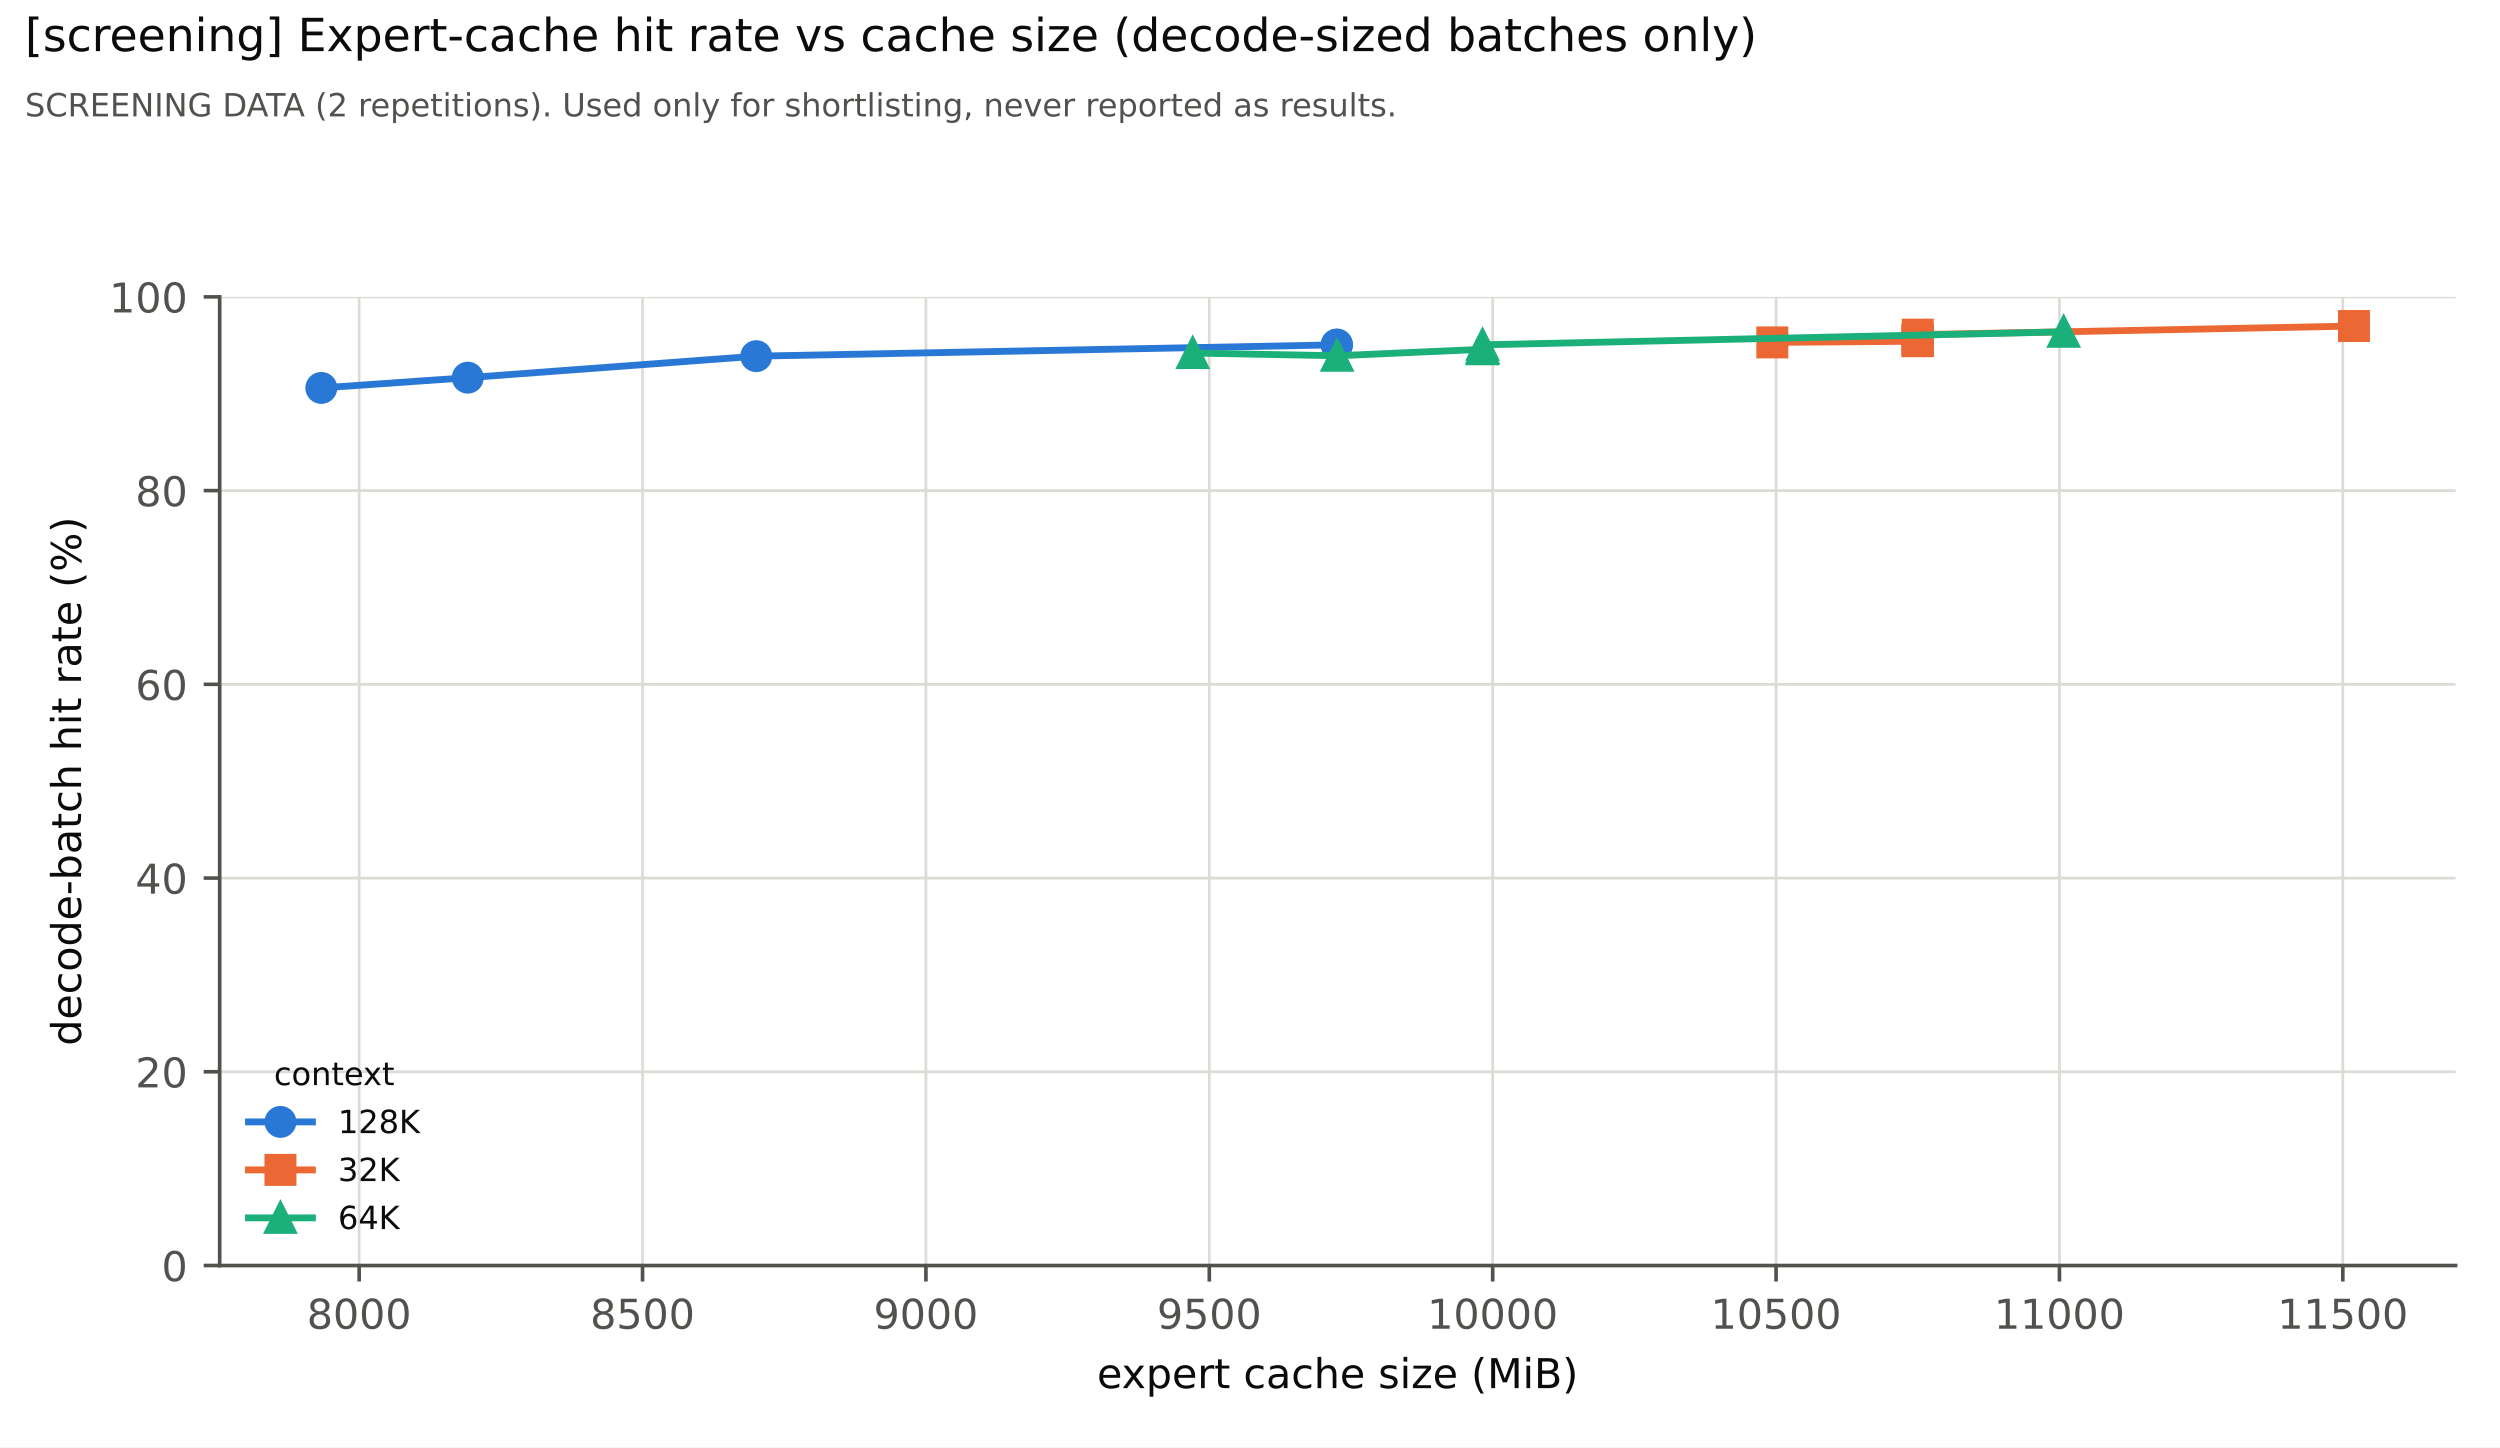
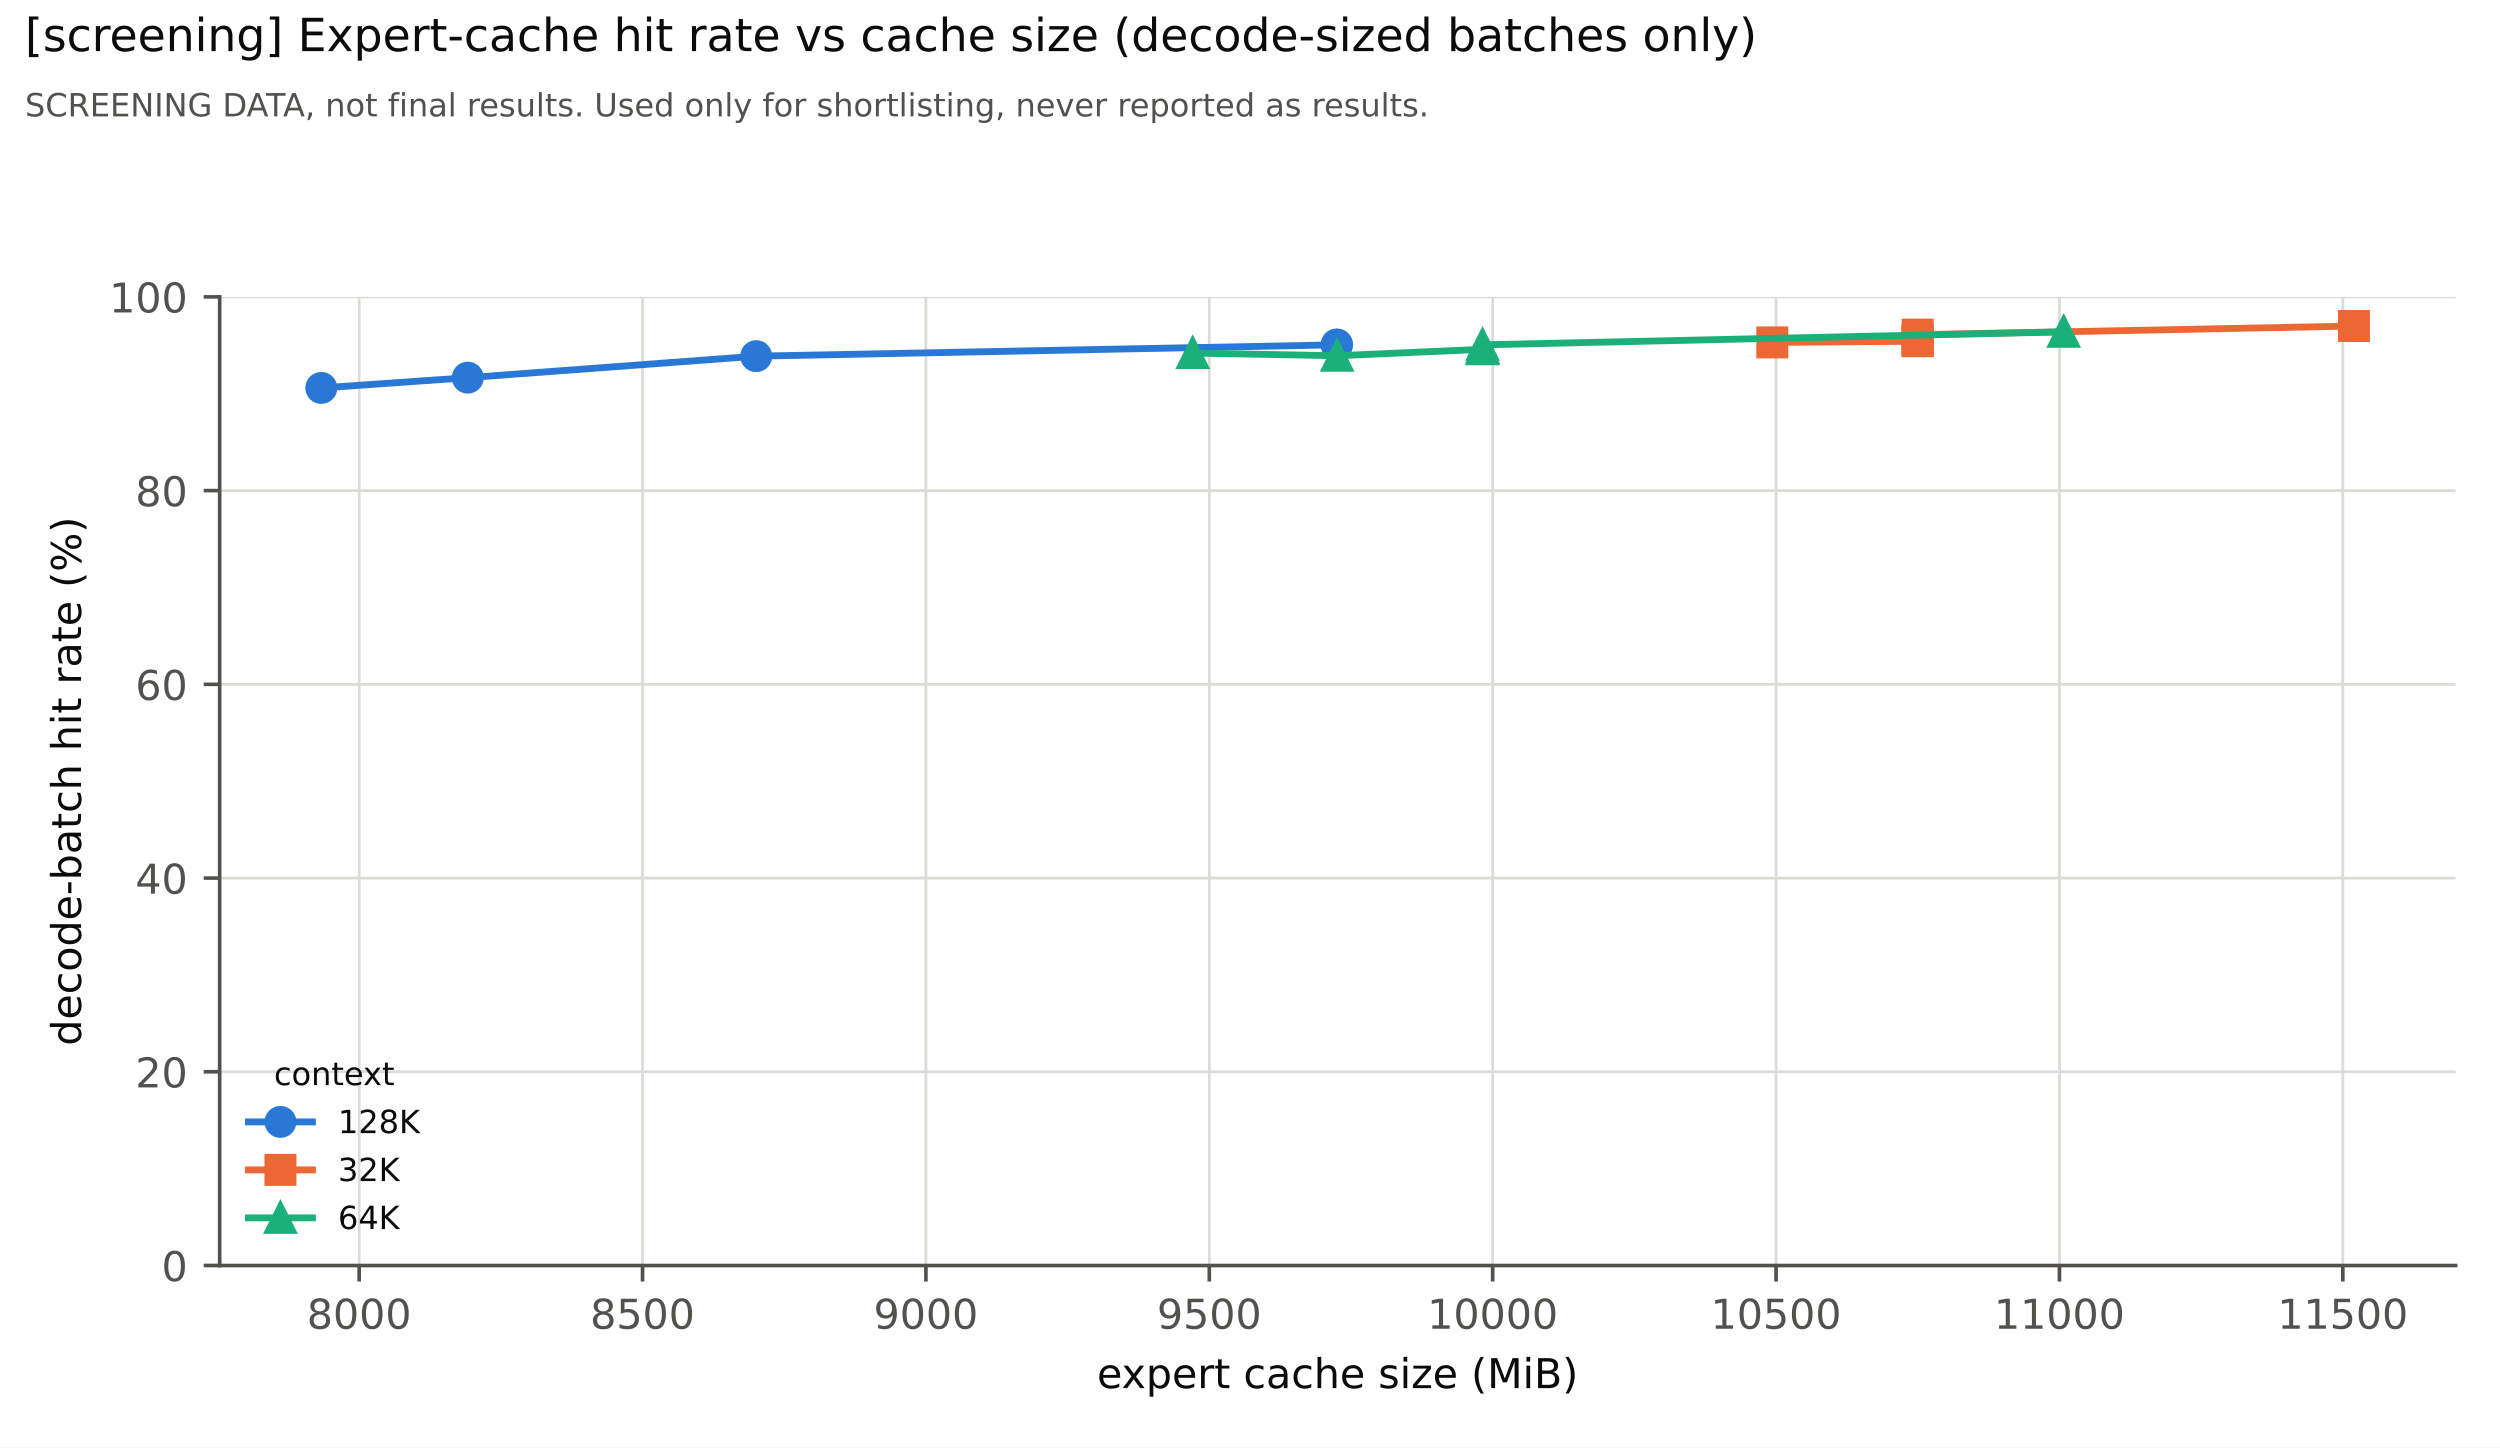
<svg xmlns="http://www.w3.org/2000/svg" xmlns:xlink="http://www.w3.org/1999/xlink" width="547.2pt" height="316.8pt" viewBox="0 0 547.2 316.8" version="1.1">
  <defs>
    <style type="text/css">*{stroke-linejoin: round; stroke-linecap: butt}</style>
  </defs>
  <g id="figure_1">
    <g id="patch_1">
      <path d="M 0 316.8  L 547.2 316.8  L 547.2 0  L 0 0  z " style="fill: #ffffff" />
    </g>
    <g id="axes_1">
      <g id="patch_2">
        <path d="M 48.082 276.998  L 537.48 276.998  L 537.48 64.979  L 48.082 64.979  z " style="fill: #ffffff" />
      </g>
      <g id="matplotlib.axis_1">
        <g id="xtick_1">
          <g id="line2d_1">
            <path d="M 78.614 276.998  L 78.614 64.979  " clip-path="url(#pd96709e008)" style="fill: none; stroke: #dcdbd5; stroke-width: 0.6; stroke-linecap: square" />
          </g>
          <g id="line2d_2">
            <defs>
              <path id="m5a0d6793cc" d="M 0 0  L 0 3.5  " style="stroke: #52514e; stroke-width: 0.8" />
            </defs>
            <g>
              <use xlink:href="#m5a0d6793cc" x="78.614" y="276.998" style="fill: #52514e; stroke: #52514e; stroke-width: 0.8" />
            </g>
          </g>
          <g id="text_1">
            <text style="font-size: 9px; font-family: 'DejaVu Sans', sans-serif; text-anchor: middle; fill: #52514e" x="78.614" y="290.836" transform="rotate(-0 78.61416 290.8358)">8000</text>
          </g>
        </g>
        <g id="xtick_2">
          <g id="line2d_3">
            <path d="M 140.64 276.998  L 140.64 64.979  " clip-path="url(#pd96709e008)" style="fill: none; stroke: #dcdbd5; stroke-width: 0.6; stroke-linecap: square" />
          </g>
          <g id="line2d_4">
            <g>
              <use xlink:href="#m5a0d6793cc" x="140.64" y="276.998" style="fill: #52514e; stroke: #52514e; stroke-width: 0.8" />
            </g>
          </g>
          <g id="text_2">
            <text style="font-size: 9px; font-family: 'DejaVu Sans', sans-serif; text-anchor: middle; fill: #52514e" x="140.64" y="290.836" transform="rotate(-0 140.6403 290.8358)">8500</text>
          </g>
        </g>
        <g id="xtick_3">
          <g id="line2d_5">
            <path d="M 202.666 276.998  L 202.666 64.979  " clip-path="url(#pd96709e008)" style="fill: none; stroke: #dcdbd5; stroke-width: 0.6; stroke-linecap: square" />
          </g>
          <g id="line2d_6">
            <g>
              <use xlink:href="#m5a0d6793cc" x="202.666" y="276.998" style="fill: #52514e; stroke: #52514e; stroke-width: 0.8" />
            </g>
          </g>
          <g id="text_3">
            <text style="font-size: 9px; font-family: 'DejaVu Sans', sans-serif; text-anchor: middle; fill: #52514e" x="202.666" y="290.836" transform="rotate(-0 202.6664 290.8358)">9000</text>
          </g>
        </g>
        <g id="xtick_4">
          <g id="line2d_7">
            <path d="M 264.693 276.998  L 264.693 64.979  " clip-path="url(#pd96709e008)" style="fill: none; stroke: #dcdbd5; stroke-width: 0.6; stroke-linecap: square" />
          </g>
          <g id="line2d_8">
            <g>
              <use xlink:href="#m5a0d6793cc" x="264.693" y="276.998" style="fill: #52514e; stroke: #52514e; stroke-width: 0.8" />
            </g>
          </g>
          <g id="text_4">
            <text style="font-size: 9px; font-family: 'DejaVu Sans', sans-serif; text-anchor: middle; fill: #52514e" x="264.693" y="290.836" transform="rotate(-0 264.6925 290.8358)">9500</text>
          </g>
        </g>
        <g id="xtick_5">
          <g id="line2d_9">
            <path d="M 326.719 276.998  L 326.719 64.979  " clip-path="url(#pd96709e008)" style="fill: none; stroke: #dcdbd5; stroke-width: 0.6; stroke-linecap: square" />
          </g>
          <g id="line2d_10">
            <g>
              <use xlink:href="#m5a0d6793cc" x="326.719" y="276.998" style="fill: #52514e; stroke: #52514e; stroke-width: 0.8" />
            </g>
          </g>
          <g id="text_5">
            <text style="font-size: 9px; font-family: 'DejaVu Sans', sans-serif; text-anchor: middle; fill: #52514e" x="326.719" y="290.836" transform="rotate(-0 326.7186 290.8358)">10000</text>
          </g>
        </g>
        <g id="xtick_6">
          <g id="line2d_11">
            <path d="M 388.745 276.998  L 388.745 64.979  " clip-path="url(#pd96709e008)" style="fill: none; stroke: #dcdbd5; stroke-width: 0.6; stroke-linecap: square" />
          </g>
          <g id="line2d_12">
            <g>
              <use xlink:href="#m5a0d6793cc" x="388.745" y="276.998" style="fill: #52514e; stroke: #52514e; stroke-width: 0.8" />
            </g>
          </g>
          <g id="text_6">
            <text style="font-size: 9px; font-family: 'DejaVu Sans', sans-serif; text-anchor: middle; fill: #52514e" x="388.745" y="290.836" transform="rotate(-0 388.7448 290.8358)">10500</text>
          </g>
        </g>
        <g id="xtick_7">
          <g id="line2d_13">
            <path d="M 450.771 276.998  L 450.771 64.979  " clip-path="url(#pd96709e008)" style="fill: none; stroke: #dcdbd5; stroke-width: 0.6; stroke-linecap: square" />
          </g>
          <g id="line2d_14">
            <g>
              <use xlink:href="#m5a0d6793cc" x="450.771" y="276.998" style="fill: #52514e; stroke: #52514e; stroke-width: 0.8" />
            </g>
          </g>
          <g id="text_7">
            <text style="font-size: 9px; font-family: 'DejaVu Sans', sans-serif; text-anchor: middle; fill: #52514e" x="450.771" y="290.836" transform="rotate(-0 450.7709 290.8358)">11000</text>
          </g>
        </g>
        <g id="xtick_8">
          <g id="line2d_15">
            <path d="M 512.797 276.998  L 512.797 64.979  " clip-path="url(#pd96709e008)" style="fill: none; stroke: #dcdbd5; stroke-width: 0.6; stroke-linecap: square" />
          </g>
          <g id="line2d_16">
            <g>
              <use xlink:href="#m5a0d6793cc" x="512.797" y="276.998" style="fill: #52514e; stroke: #52514e; stroke-width: 0.8" />
            </g>
          </g>
          <g id="text_8">
            <text style="font-size: 9px; font-family: 'DejaVu Sans', sans-serif; text-anchor: middle; fill: #52514e" x="512.797" y="290.836" transform="rotate(-0 512.797 290.8358)">11500</text>
          </g>
        </g>
        <g id="text_9">
          <text style="font-size: 9px; font-family: 'DejaVu Sans', sans-serif; text-anchor: middle; fill: #0b0b0b" x="292.781" y="303.836" transform="rotate(-0 292.7811 303.8365)">expert cache size (MiB)</text>
        </g>
      </g>
      <g id="matplotlib.axis_2">
        <g id="ytick_1">
          <g id="line2d_17">
            <path d="M 48.082 276.998  L 537.48 276.998  " clip-path="url(#pd96709e008)" style="fill: none; stroke: #dcdbd5; stroke-width: 0.6; stroke-linecap: square" />
          </g>
          <g id="line2d_18">
            <defs>
              <path id="m13101a0d0c" d="M 0 0  L -3.5 0  " style="stroke: #52514e; stroke-width: 0.8" />
            </defs>
            <g>
              <use xlink:href="#m13101a0d0c" x="48.082" y="276.998" style="fill: #52514e; stroke: #52514e; stroke-width: 0.8" />
            </g>
          </g>
          <g id="text_10">
            <text style="font-size: 9px; font-family: 'DejaVu Sans', sans-serif; text-anchor: end; fill: #52514e" x="41.082" y="280.417" transform="rotate(-0 41.08211 280.4168)">0</text>
          </g>
        </g>
        <g id="ytick_2">
          <g id="line2d_19">
            <path d="M 48.082 234.594  L 537.48 234.594  " clip-path="url(#pd96709e008)" style="fill: none; stroke: #dcdbd5; stroke-width: 0.6; stroke-linecap: square" />
          </g>
          <g id="line2d_20">
            <g>
              <use xlink:href="#m13101a0d0c" x="48.082" y="234.594" style="fill: #52514e; stroke: #52514e; stroke-width: 0.8" />
            </g>
          </g>
          <g id="text_11">
            <text style="font-size: 9px; font-family: 'DejaVu Sans', sans-serif; text-anchor: end; fill: #52514e" x="41.082" y="238.013" transform="rotate(-0 41.08211 238.013)">20</text>
          </g>
        </g>
        <g id="ytick_3">
          <g id="line2d_21">
            <path d="M 48.082 192.19  L 537.48 192.19  " clip-path="url(#pd96709e008)" style="fill: none; stroke: #dcdbd5; stroke-width: 0.6; stroke-linecap: square" />
          </g>
          <g id="line2d_22">
            <g>
              <use xlink:href="#m13101a0d0c" x="48.082" y="192.19" style="fill: #52514e; stroke: #52514e; stroke-width: 0.8" />
            </g>
          </g>
          <g id="text_12">
            <text style="font-size: 9px; font-family: 'DejaVu Sans', sans-serif; text-anchor: end; fill: #52514e" x="41.082" y="195.609" transform="rotate(-0 41.08211 195.6093)">40</text>
          </g>
        </g>
        <g id="ytick_4">
          <g id="line2d_23">
            <path d="M 48.082 149.787  L 537.48 149.787  " clip-path="url(#pd96709e008)" style="fill: none; stroke: #dcdbd5; stroke-width: 0.6; stroke-linecap: square" />
          </g>
          <g id="line2d_24">
            <g>
              <use xlink:href="#m13101a0d0c" x="48.082" y="149.787" style="fill: #52514e; stroke: #52514e; stroke-width: 0.8" />
            </g>
          </g>
          <g id="text_13">
            <text style="font-size: 9px; font-family: 'DejaVu Sans', sans-serif; text-anchor: end; fill: #52514e" x="41.082" y="153.205" transform="rotate(-0 41.08211 153.2055)">60</text>
          </g>
        </g>
        <g id="ytick_5">
          <g id="line2d_25">
            <path d="M 48.082 107.383  L 537.48 107.383  " clip-path="url(#pd96709e008)" style="fill: none; stroke: #dcdbd5; stroke-width: 0.6; stroke-linecap: square" />
          </g>
          <g id="line2d_26">
            <g>
              <use xlink:href="#m13101a0d0c" x="48.082" y="107.383" style="fill: #52514e; stroke: #52514e; stroke-width: 0.8" />
            </g>
          </g>
          <g id="text_14">
            <text style="font-size: 9px; font-family: 'DejaVu Sans', sans-serif; text-anchor: end; fill: #52514e" x="41.082" y="110.802" transform="rotate(-0 41.08211 110.8017)">80</text>
          </g>
        </g>
        <g id="ytick_6">
          <g id="line2d_27">
            <path d="M 48.082 64.979  L 537.48 64.979  " clip-path="url(#pd96709e008)" style="fill: none; stroke: #dcdbd5; stroke-width: 0.6; stroke-linecap: square" />
          </g>
          <g id="line2d_28">
            <g>
              <use xlink:href="#m13101a0d0c" x="48.082" y="64.979" style="fill: #52514e; stroke: #52514e; stroke-width: 0.8" />
            </g>
          </g>
          <g id="text_15">
            <text style="font-size: 9px; font-family: 'DejaVu Sans', sans-serif; text-anchor: end; fill: #52514e" x="41.082" y="68.398" transform="rotate(-0 41.08211 68.39789)">100</text>
          </g>
        </g>
        <g id="text_16">
          <text style="font-size: 9px; font-family: 'DejaVu Sans', sans-serif; text-anchor: middle; fill: #0b0b0b" x="17.741" y="170.988" transform="rotate(-90 17.74125 170.9884)">decode-batch hit rate (%)</text>
        </g>
      </g>
      <g id="line2d_29">
        <path d="M 70.327 84.909  L 102.388 82.661  L 165.524 77.955  L 292.609 75.474  L 292.609 75.474  L 292.609 75.41  " clip-path="url(#pd96709e008)" style="fill: none; stroke: #2a78d6; stroke-width: 1.5; stroke-linecap: square" />
        <defs>
          <path id="m9eeb9c4fa6" d="M 0 3  C 0.796 3 1.559 2.684 2.121 2.121  C 2.684 1.559 3 0.796 3 0  C 3 -0.796 2.684 -1.559 2.121 -2.121  C 1.559 -2.684 0.796 -3 0 -3  C -0.796 -3 -1.559 -2.684 -2.121 -2.121  C -2.684 -1.559 -3 -0.796 -3 0  C -3 0.796 -2.684 1.559 -2.121 2.121  C -1.559 2.684 -0.796 3 0 3  z " style="stroke: #2a78d6" />
        </defs>
        <g clip-path="url(#pd96709e008)">
          <use xlink:href="#m9eeb9c4fa6" x="70.327" y="84.909" style="fill: #2a78d6; stroke: #2a78d6" />
          <use xlink:href="#m9eeb9c4fa6" x="102.388" y="82.661" style="fill: #2a78d6; stroke: #2a78d6" />
          <use xlink:href="#m9eeb9c4fa6" x="165.524" y="77.955" style="fill: #2a78d6; stroke: #2a78d6" />
          <use xlink:href="#m9eeb9c4fa6" x="292.609" y="75.474" style="fill: #2a78d6; stroke: #2a78d6" />
          <use xlink:href="#m9eeb9c4fa6" x="292.609" y="75.474" style="fill: #2a78d6; stroke: #2a78d6" />
          <use xlink:href="#m9eeb9c4fa6" x="292.609" y="75.41" style="fill: #2a78d6; stroke: #2a78d6" />
        </g>
      </g>
      <g id="line2d_30">
        <path d="M 387.925 74.944  L 419.744 74.689  L 419.744 74.562  L 419.744 74.52  L 419.744 74.499  L 419.744 73.248  L 515.235 71.361  " clip-path="url(#pd96709e008)" style="fill: none; stroke: #eb6834; stroke-width: 1.5; stroke-linecap: square" />
        <defs>
          <path id="m7da9ee668b" d="M -3 3  L 3 3  L 3 -3  L -3 -3  z " style="stroke: #eb6834; stroke-linejoin: miter" />
        </defs>
        <g clip-path="url(#pd96709e008)">
          <use xlink:href="#m7da9ee668b" x="387.925" y="74.944" style="fill: #eb6834; stroke: #eb6834; stroke-linejoin: miter" />
          <use xlink:href="#m7da9ee668b" x="419.744" y="74.689" style="fill: #eb6834; stroke: #eb6834; stroke-linejoin: miter" />
          <use xlink:href="#m7da9ee668b" x="419.744" y="74.562" style="fill: #eb6834; stroke: #eb6834; stroke-linejoin: miter" />
          <use xlink:href="#m7da9ee668b" x="419.744" y="74.52" style="fill: #eb6834; stroke: #eb6834; stroke-linejoin: miter" />
          <use xlink:href="#m7da9ee668b" x="419.744" y="74.499" style="fill: #eb6834; stroke: #eb6834; stroke-linejoin: miter" />
          <use xlink:href="#m7da9ee668b" x="419.744" y="73.248" style="fill: #eb6834; stroke: #eb6834; stroke-linejoin: miter" />
          <use xlink:href="#m7da9ee668b" x="515.235" y="71.361" style="fill: #eb6834; stroke: #eb6834; stroke-linejoin: miter" />
        </g>
      </g>
      <g id="line2d_31">
        <path d="M 261.066 77.276  L 292.676 77.87  L 324.496 76.449  L 324.496 76.195  L 324.496 76.152  L 324.496 75.474  L 451.691 72.633  " clip-path="url(#pd96709e008)" style="fill: none; stroke: #1baf7a; stroke-width: 1.5; stroke-linecap: square" />
        <defs>
          <path id="m0ffbc45005" d="M 0 -3  L -3 3  L 3 3  z " style="stroke: #1baf7a; stroke-linejoin: miter" />
        </defs>
        <g clip-path="url(#pd96709e008)">
          <use xlink:href="#m0ffbc45005" x="261.066" y="77.276" style="fill: #1baf7a; stroke: #1baf7a; stroke-linejoin: miter" />
          <use xlink:href="#m0ffbc45005" x="292.676" y="77.87" style="fill: #1baf7a; stroke: #1baf7a; stroke-linejoin: miter" />
          <use xlink:href="#m0ffbc45005" x="324.496" y="76.449" style="fill: #1baf7a; stroke: #1baf7a; stroke-linejoin: miter" />
          <use xlink:href="#m0ffbc45005" x="324.496" y="76.195" style="fill: #1baf7a; stroke: #1baf7a; stroke-linejoin: miter" />
          <use xlink:href="#m0ffbc45005" x="324.496" y="76.152" style="fill: #1baf7a; stroke: #1baf7a; stroke-linejoin: miter" />
          <use xlink:href="#m0ffbc45005" x="324.496" y="75.474" style="fill: #1baf7a; stroke: #1baf7a; stroke-linejoin: miter" />
          <use xlink:href="#m0ffbc45005" x="451.691" y="72.633" style="fill: #1baf7a; stroke: #1baf7a; stroke-linejoin: miter" />
        </g>
      </g>
      <g id="patch_3">
        <path d="M 48.082 276.998  L 48.082 64.979  " style="fill: none; stroke: #52514e; stroke-width: 0.8; stroke-linejoin: miter; stroke-linecap: square" />
      </g>
      <g id="patch_4">
        <path d="M 48.082 276.998  L 537.48 276.998  " style="fill: none; stroke: #52514e; stroke-width: 0.8; stroke-linejoin: miter; stroke-linecap: square" />
      </g>
      <g id="legend_1">
        <g id="text_17">
          <text style="font-size: 7px; font-family: 'DejaVu Sans', sans-serif; text-anchor: start; fill: #0b0b0b" x="59.966" y="237.515" transform="rotate(-0 59.9657 237.5146)">context</text>
        </g>
        <g id="line2d_32">
          <path d="M 54.382 245.565  L 61.382 245.565  L 68.382 245.565  " style="fill: none; stroke: #2a78d6; stroke-width: 1.5; stroke-linecap: square" />
          <g>
            <use xlink:href="#m9eeb9c4fa6" x="61.382" y="245.565" style="fill: #2a78d6; stroke: #2a78d6" />
          </g>
        </g>
        <g id="text_18">
          <text style="font-size: 7px; font-family: 'DejaVu Sans', sans-serif; text-anchor: start; fill: #0b0b0b" x="73.982" y="248.015" transform="rotate(-0 73.98211 248.0152)">128K</text>
        </g>
        <g id="line2d_33">
          <path d="M 54.382 256.066  L 61.382 256.066  L 68.382 256.066  " style="fill: none; stroke: #eb6834; stroke-width: 1.5; stroke-linecap: square" />
          <g>
            <use xlink:href="#m7da9ee668b" x="61.382" y="256.066" style="fill: #eb6834; stroke: #eb6834; stroke-linejoin: miter" />
          </g>
        </g>
        <g id="text_19">
          <text style="font-size: 7px; font-family: 'DejaVu Sans', sans-serif; text-anchor: start; fill: #0b0b0b" x="73.982" y="258.516" transform="rotate(-0 73.98211 258.5157)">32K</text>
        </g>
        <g id="line2d_34">
          <path d="M 54.382 266.566  L 61.382 266.566  L 68.382 266.566  " style="fill: none; stroke: #1baf7a; stroke-width: 1.5; stroke-linecap: square" />
          <g>
            <use xlink:href="#m0ffbc45005" x="61.382" y="266.566" style="fill: #1baf7a; stroke: #1baf7a; stroke-linejoin: miter" />
          </g>
        </g>
        <g id="text_20">
          <text style="font-size: 7px; font-family: 'DejaVu Sans', sans-serif; text-anchor: start; fill: #0b0b0b" x="73.982" y="269.016" transform="rotate(-0 73.98211 269.0163)">64K</text>
        </g>
      </g>
    </g>
    <g id="text_21">
      <text style="font-size: 10px; font-family: 'DejaVu Sans', sans-serif; text-anchor: start; fill: #0b0b0b" x="5.472" y="11.198" transform="rotate(-0 5.472 11.19844)">[screening] Expert-cache hit rate vs cache size (decode-sized batches only)</text>
    </g>
    <g id="text_22">
-       <text style="font-size: 7px; font-family: 'DejaVu Sans', sans-serif; text-anchor: start; fill: #52514e" x="5.472" y="25.479" transform="rotate(-0 5.472 25.47891)">SCREENING DATA (2 repetitions). Used only for shortlisting, never reported as results.</text>
+       <text style="font-size: 7px; font-family: 'DejaVu Sans', sans-serif; text-anchor: start; fill: #52514e" x="5.472" y="25.479" transform="rotate(-0 5.472 25.47891)">SCREENING DATA, not final results. Used only for shortlisting, never reported as results.</text>
    </g>
  </g>
  <defs>
    <clipPath id="pd96709e008">
      <rect x="48.082" y="64.979" width="489.398" height="212.019" />
    </clipPath>
  </defs>
</svg>
